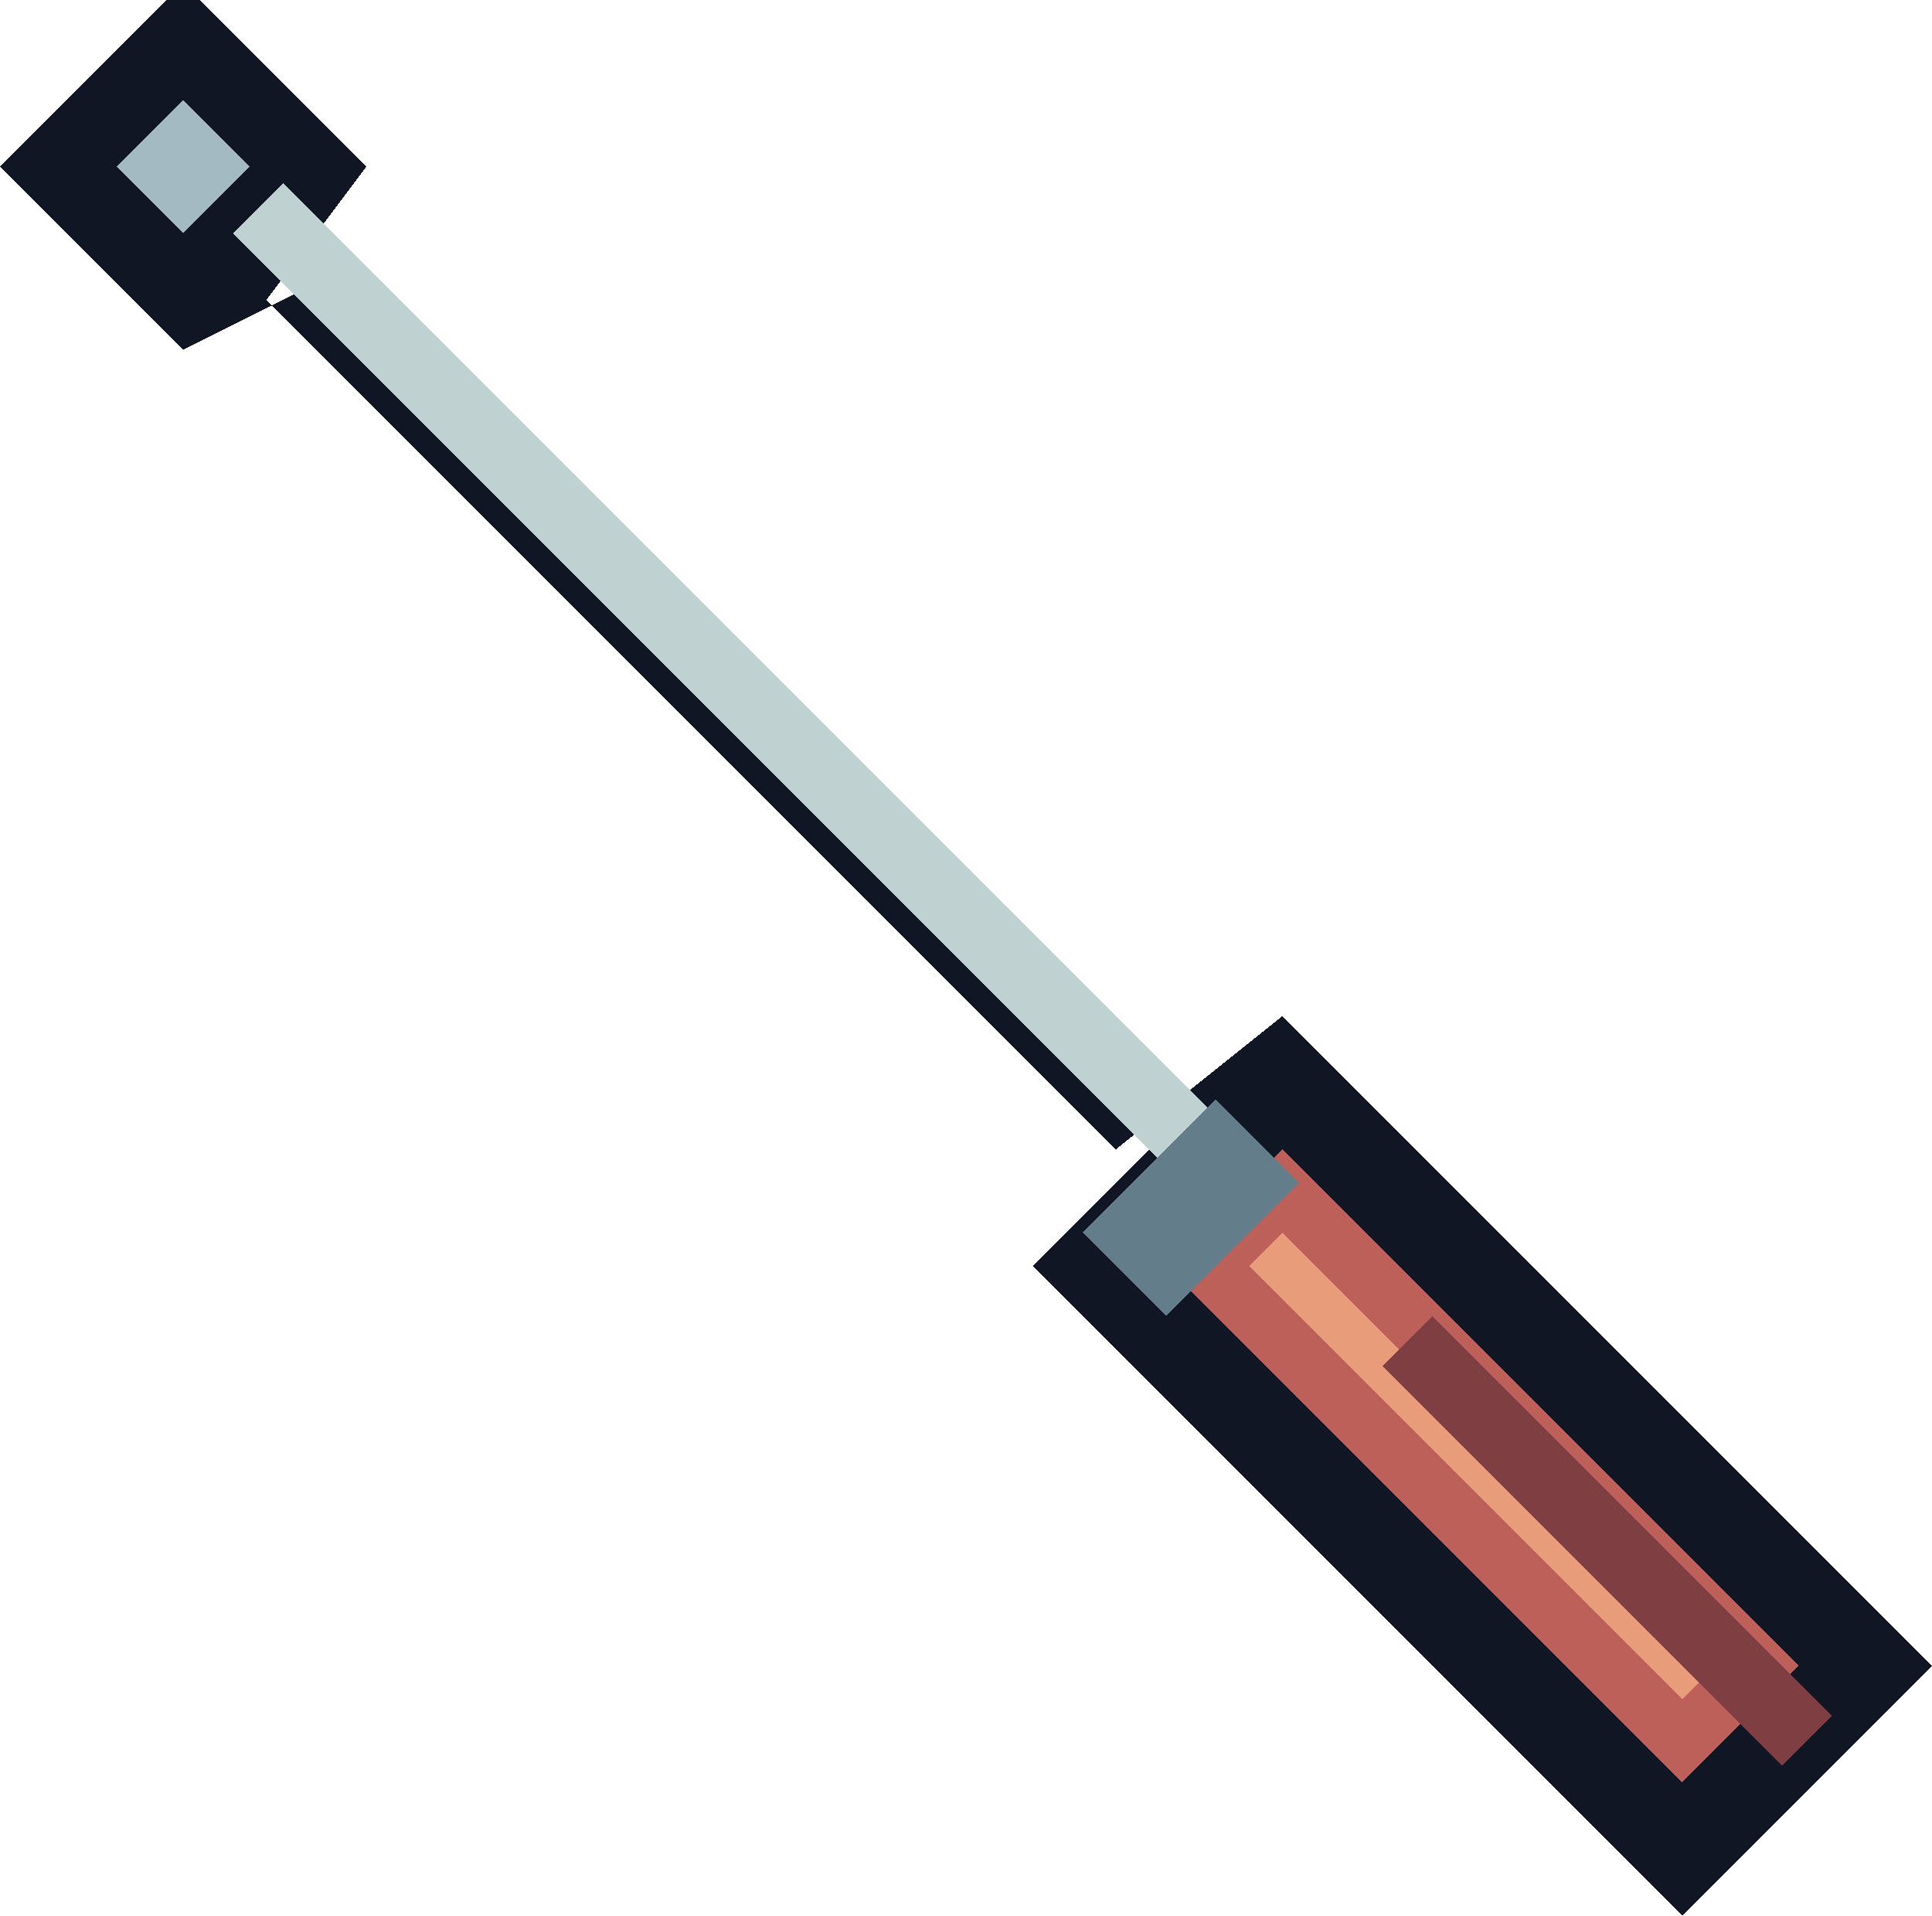
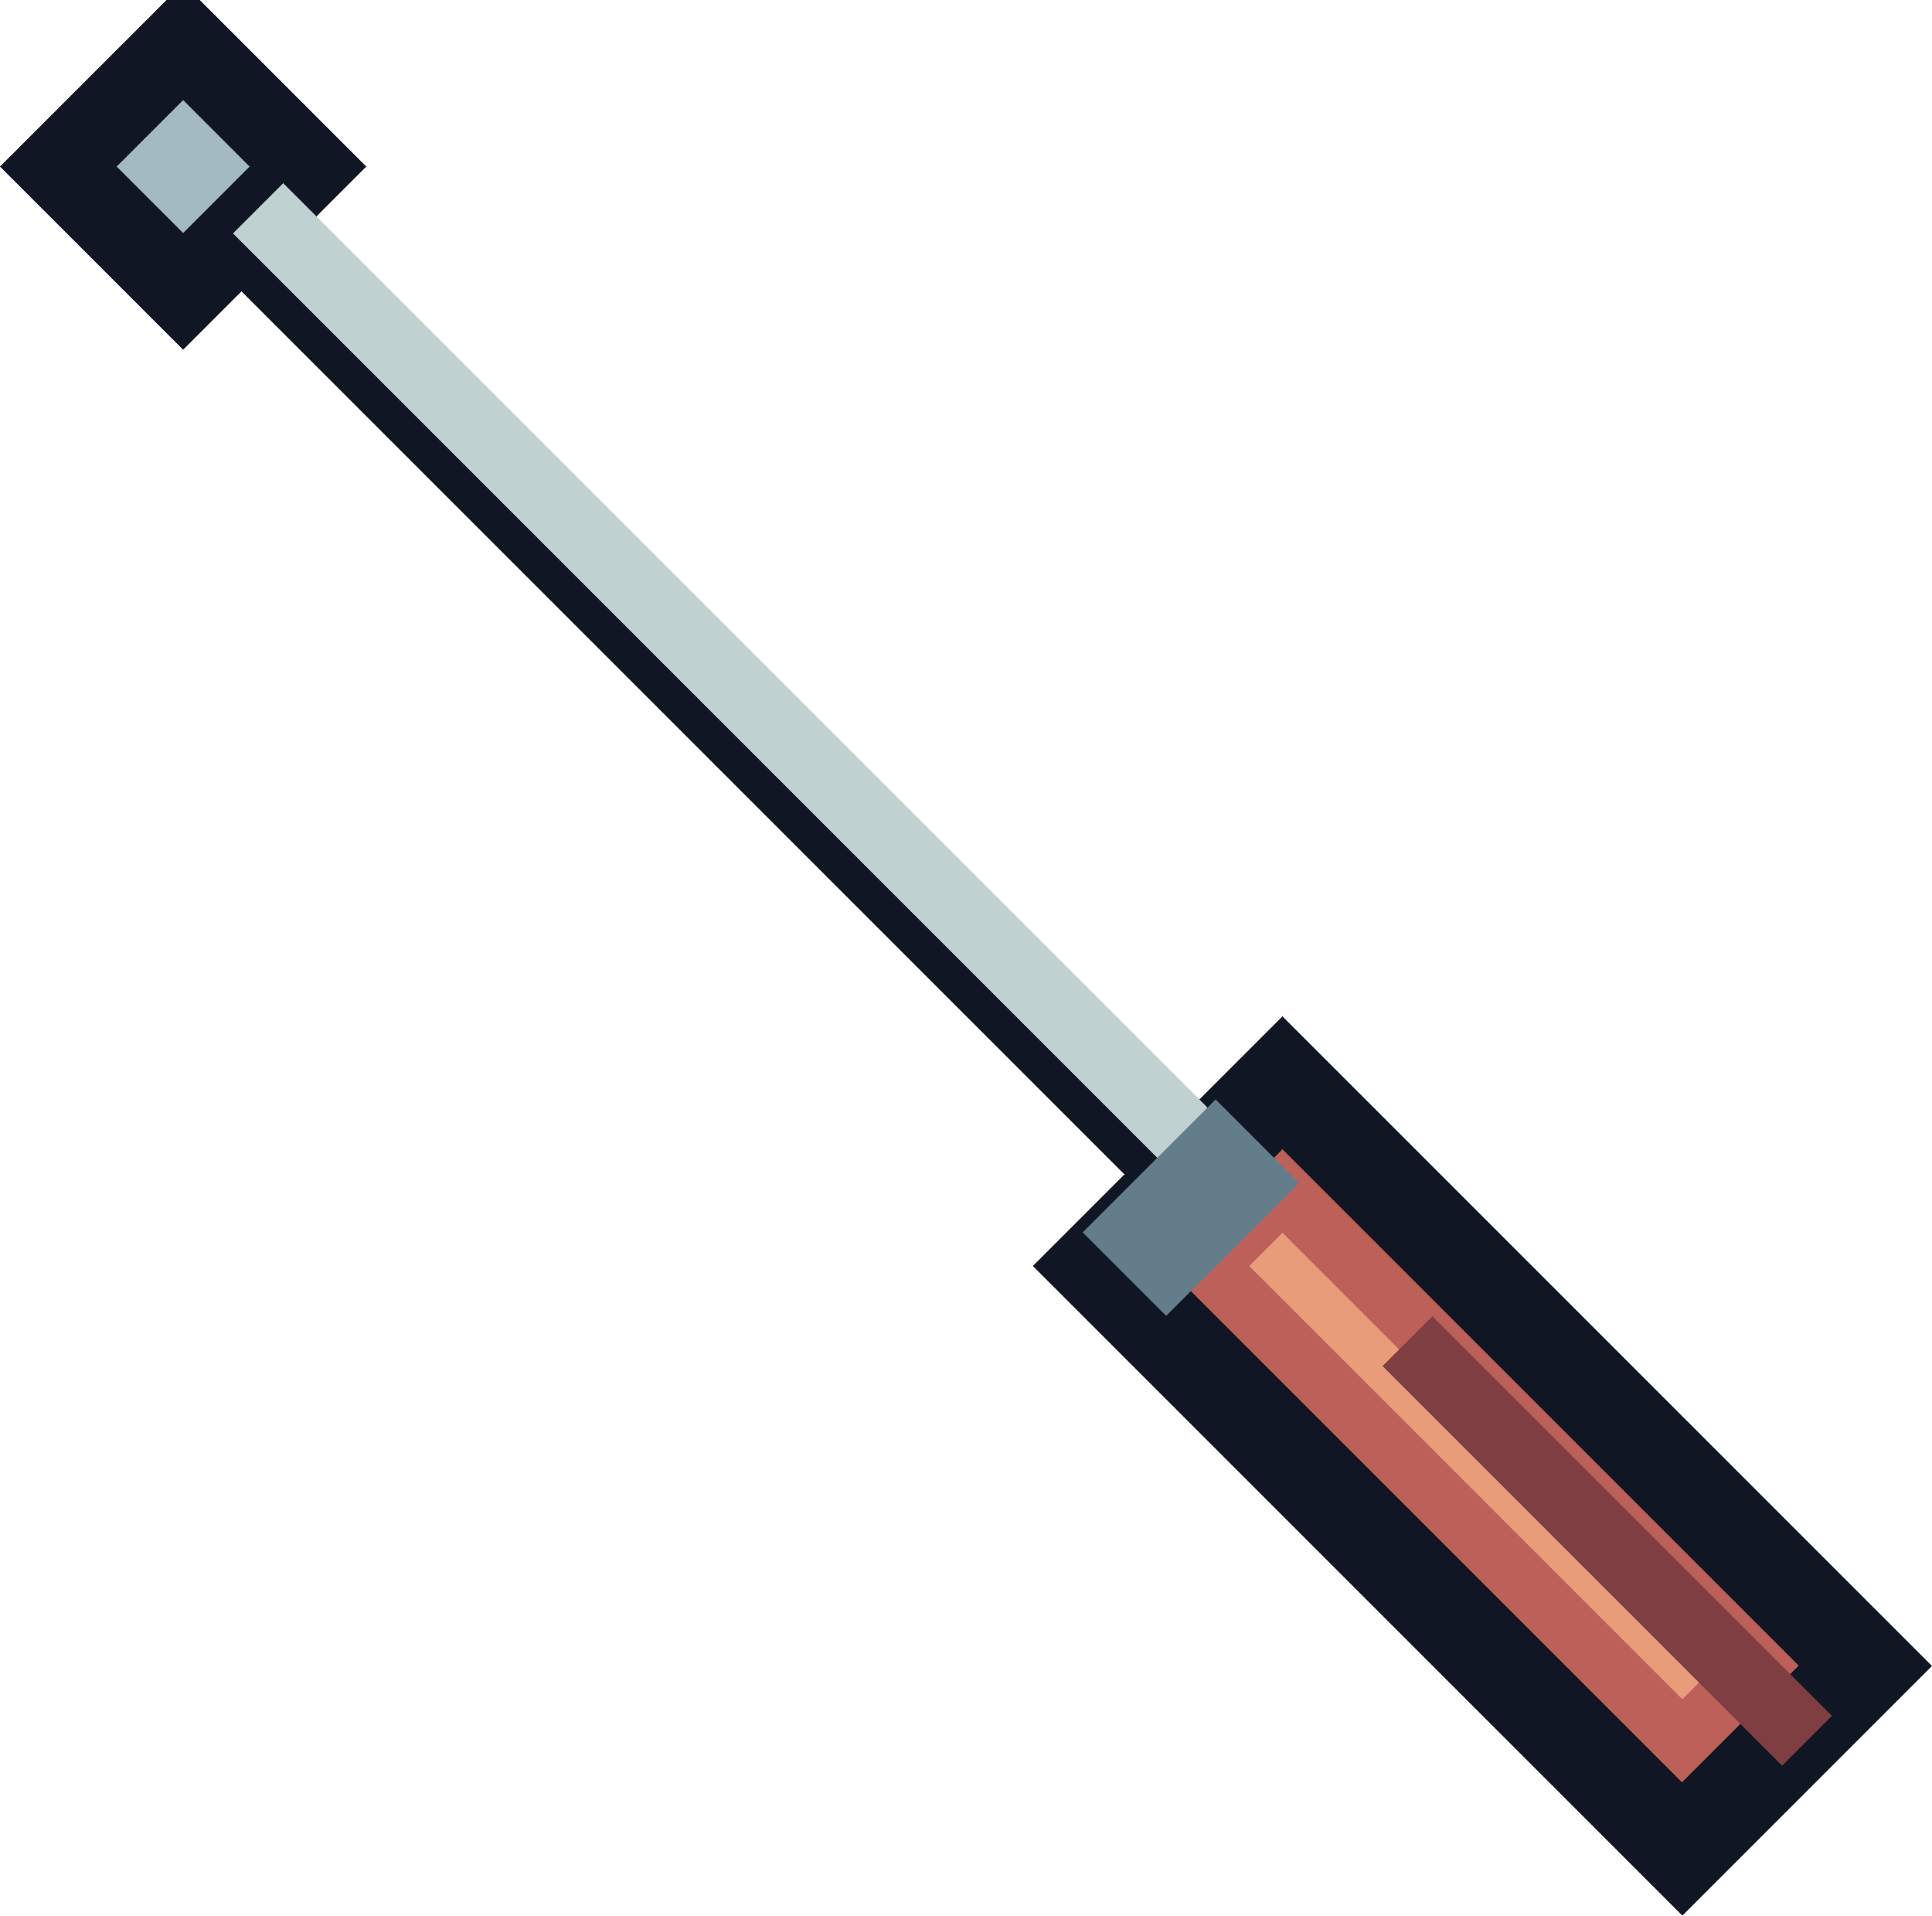
<svg xmlns="http://www.w3.org/2000/svg" width="116" height="115" viewBox="5 6 116 115" shape-rendering="crispEdges">
-   <path d="M5 16L16 5L27 16L21 24L72 75L82 67L121 106L106 121L67 82L75 74L24 23L16 27Z" fill="#101623" />
+   <path d="M18 22L22 18L81 77L77 81Z" fill="#101623" />
+   <path d="M5 16L16 5L27 16L16 27Z" fill="#101623" />
+   <path d="M67 82L82 67L121 106L106 121Z" fill="#101623" />
  <path d="M12 16L16 12L20 16L16 20Z" fill="#a4bac3" />
  <path d="M19 20L22 17L78 73L75 76Z" fill="#c0d1d2" />
  <path d="M75 82L82 75L113 106L106 113Z" fill="#bd605a" />
  <path d="M80 82L82 80L108 106L106 108Z" fill="#e99c79" />
  <path d="M88 88L91 85L115 109L112 112Z" fill="#7e3e42" />
  <path d="M70 80L78 72L83 77L75 85Z" fill="#647d8b" />
</svg>
